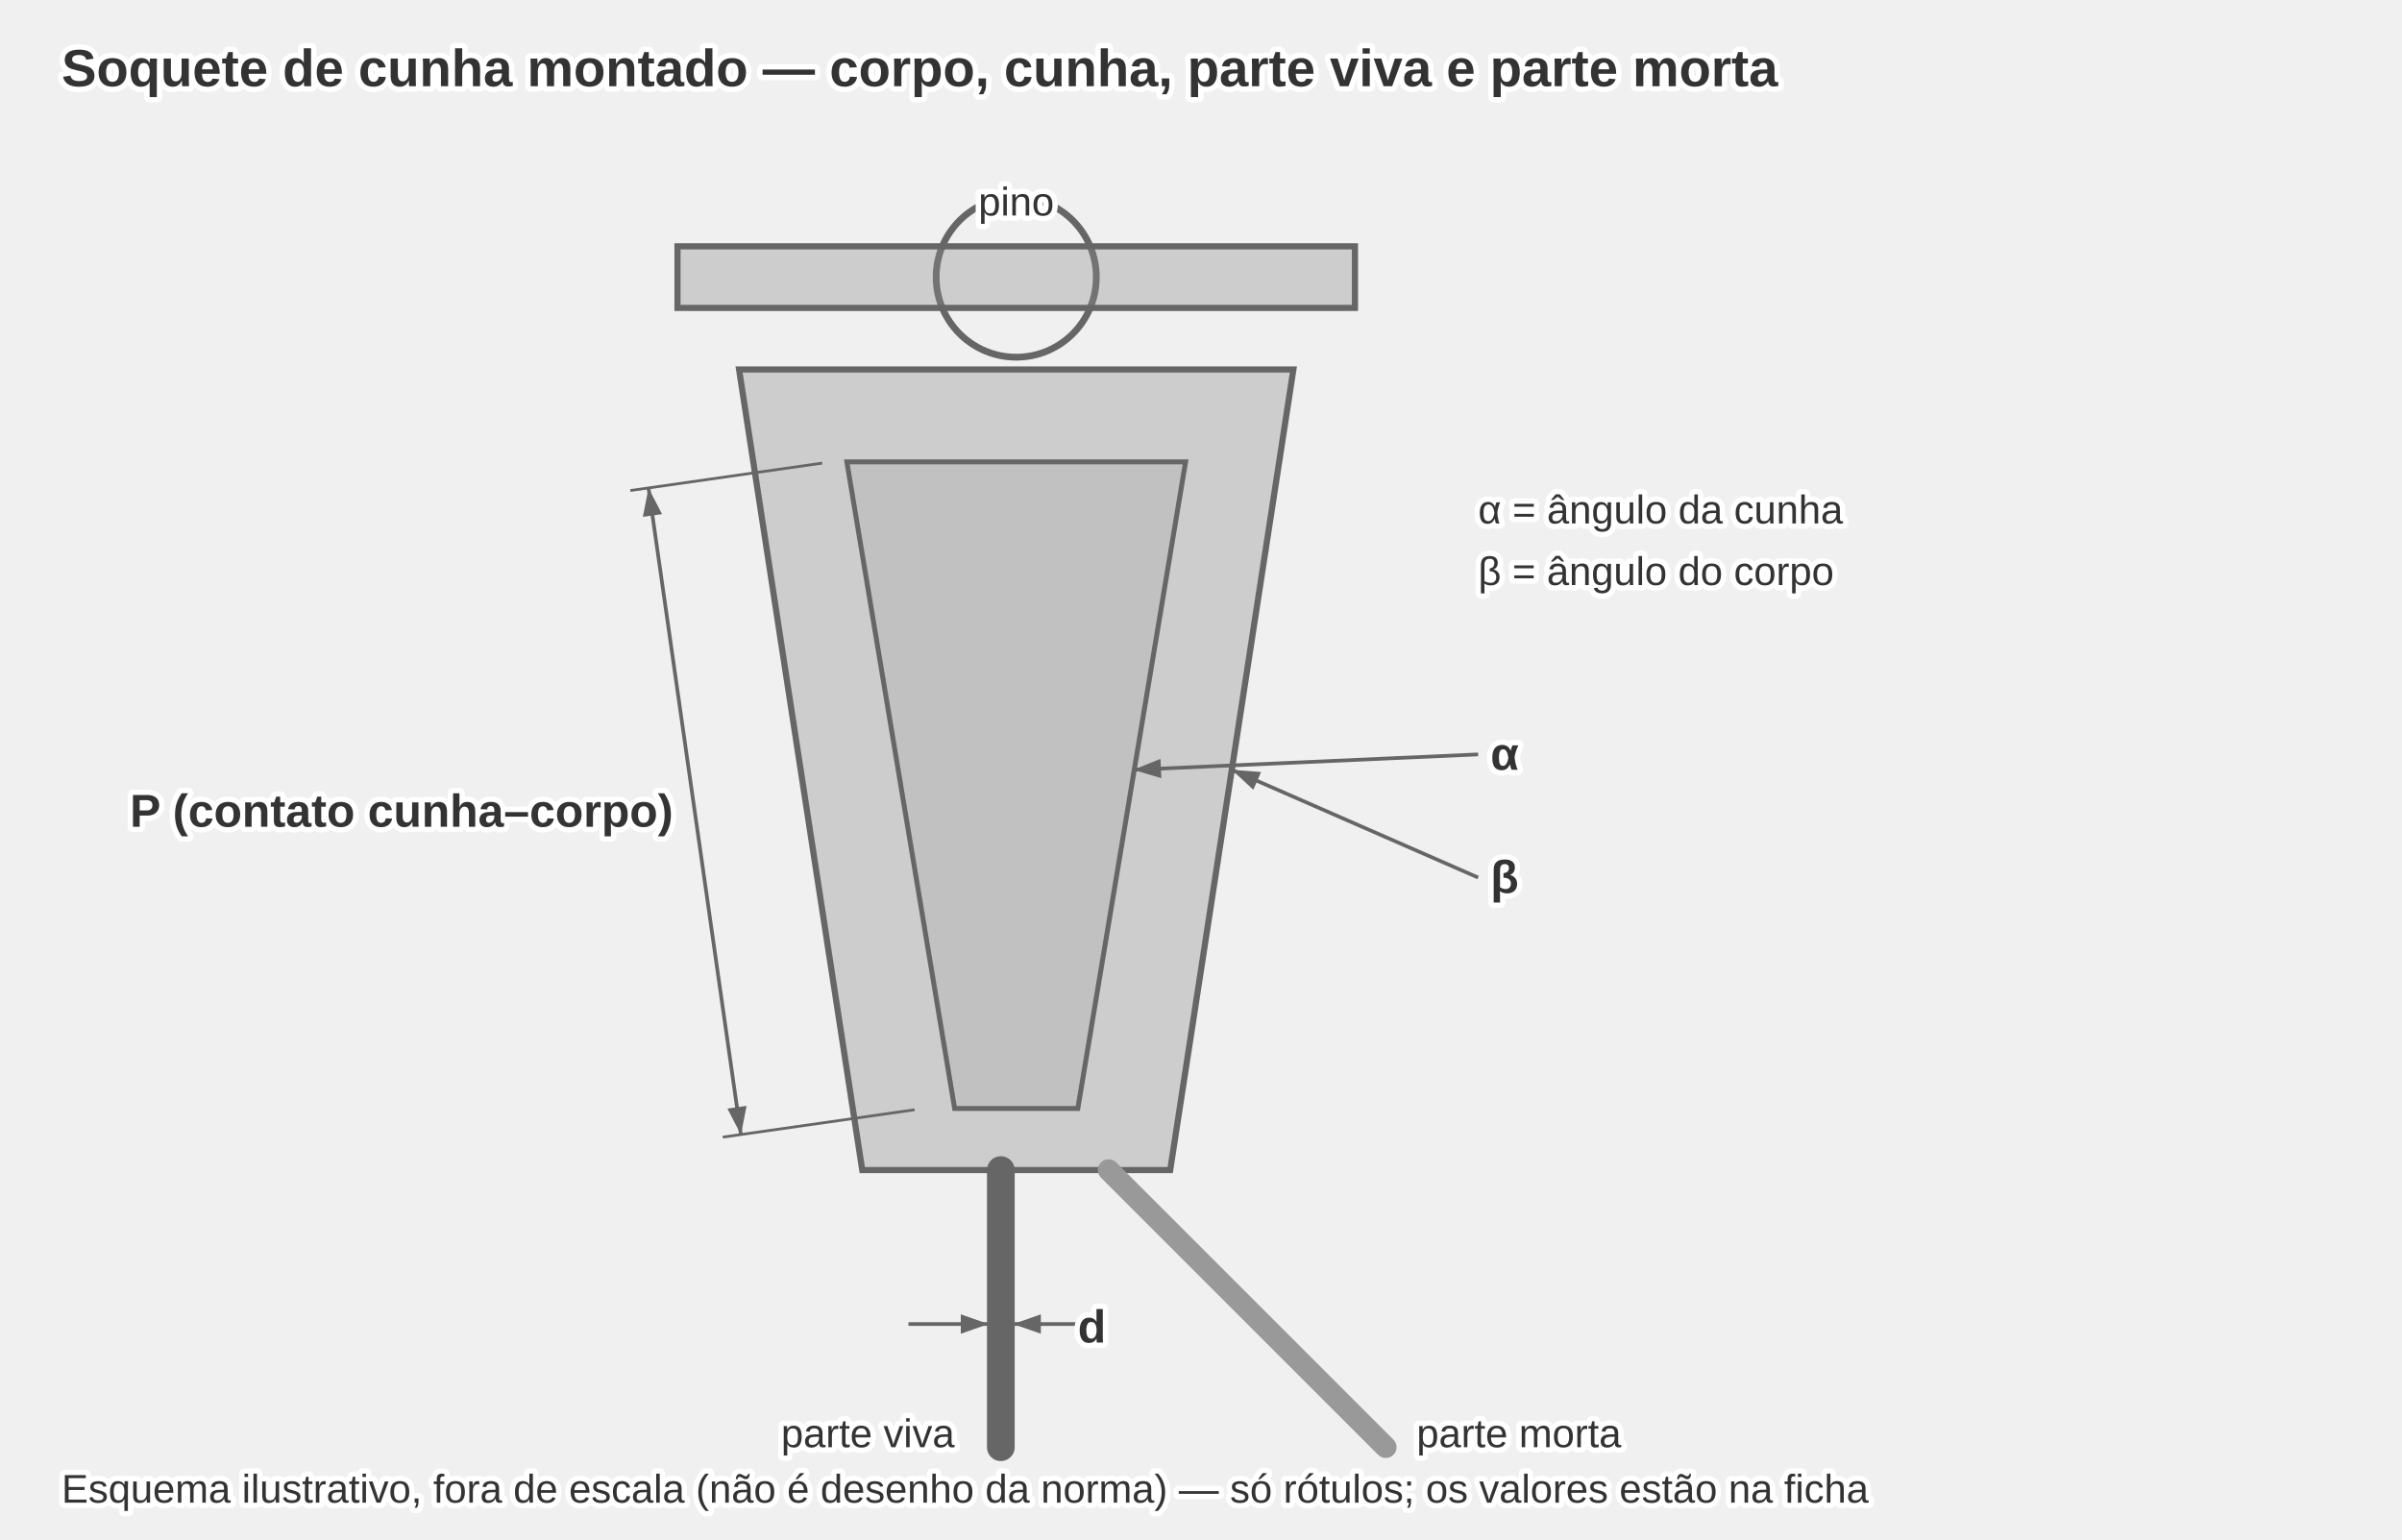
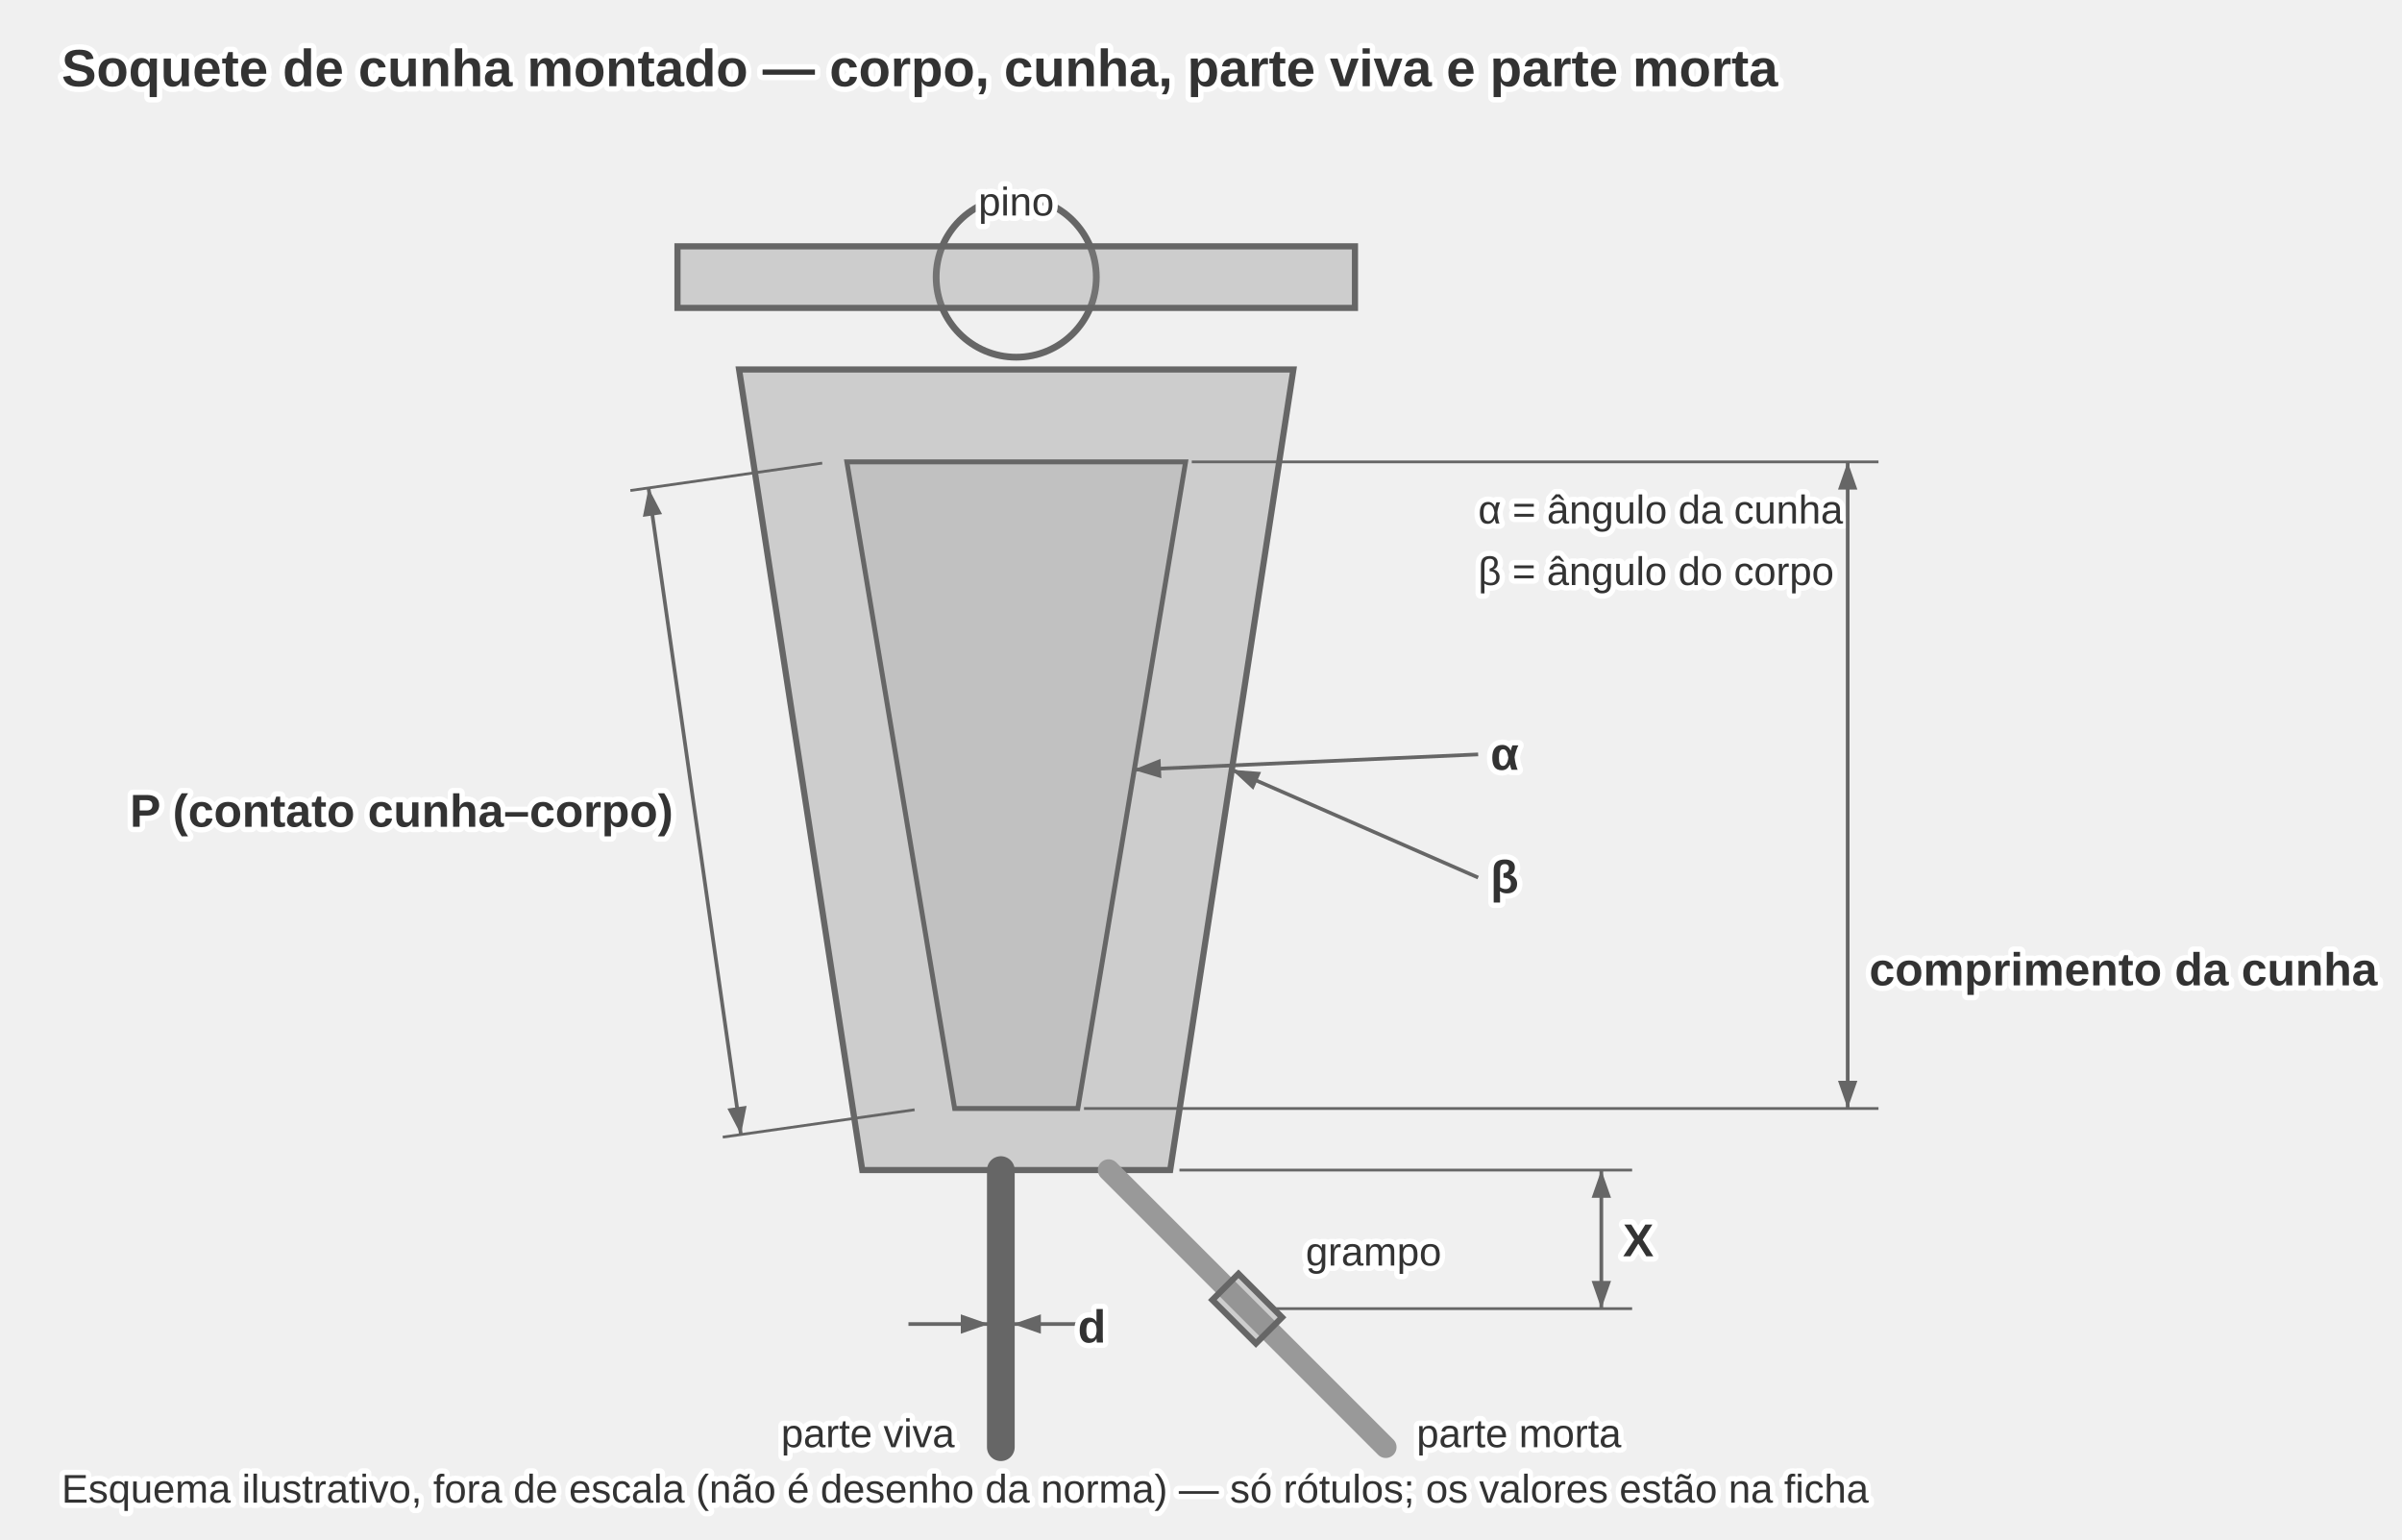
<svg xmlns="http://www.w3.org/2000/svg" viewBox="0 0 780 500" width="780" height="500" role="img" aria-label="Soquete de cunha montado — corpo, cunha, parte viva e parte morta">
  <style>
  .g{fill:none;stroke:#666;stroke-width:2.2}
  .s{fill:#8c8c8c;fill-opacity:.35;stroke:#666;stroke-width:2}
  .sl{fill:#8c8c8c;fill-opacity:.18;stroke:#666;stroke-width:1.6}
  .r{fill:#c0392b;fill-opacity:.25;stroke:#b03a2e;stroke-width:2}
  .wd{fill:#555;fill-opacity:.55;stroke:#444;stroke-width:1.6}
  .d{fill:none;stroke:#666;stroke-width:1.2}
  .e{fill:none;stroke:#666;stroke-width:.9}
  .c{fill:none;stroke:#666;stroke-width:1.1;stroke-dasharray:12 4 2 4}
  .h{fill:none;stroke:#666;stroke-width:1.1;stroke-dasharray:6 4}
  .v{fill:none;stroke:#b03a2e;stroke-width:1.6}
  .w{fill:#fff;stroke:#666;stroke-width:2}
  text{font-family:Arial,Helvetica,sans-serif;font-size:15px;fill:#333;stroke:#fff;stroke-width:3.5px;paint-order:stroke;stroke-linejoin:round}
  .t{font-size:17px;font-weight:bold}
  .n{font-size:13px}
  .b{font-weight:bold}
  .m{text-anchor:middle}
  .en{text-anchor:end}
  .cota text{font-weight:bold}
</style>
  <defs>
    <marker id="a" viewBox="0 0 10 10" refX="10" refY="5" markerWidth="9" markerHeight="9" markerUnits="userSpaceOnUse" orient="auto-start-reverse">
      <path d="M0,1.5 L10,5 L0,8.5 z" fill="#666" />
    </marker>
    <pattern id="hach" width="8" height="8" patternUnits="userSpaceOnUse" patternTransform="rotate(45)">
      <line x1="0" y1="0" x2="0" y2="8" stroke="#666" stroke-width="1" />
    </pattern>
  </defs>
  <text class="t" x="20" y="28">Soquete de cunha montado — corpo, cunha, parte viva e parte morta</text>
  <path class="s" d="M240,120 L420,120 L380,380 L280,380 Z" />
  <path class="sl" d="M275,150 L385,150 L350,360 L310,360 Z" />
  <circle class="g" cx="330" cy="90" r="26" />
  <rect class="s" x="220" y="80" width="220" height="20" />
  <line x1="325" y1="380" x2="325" y2="470" stroke="#666" stroke-width="9" stroke-linecap="round" />
  <text class="n en" x="310" y="470">parte viva</text>
  <line x1="360" y1="380" x2="450" y2="470" stroke="#999" stroke-width="7" stroke-linecap="round" />
  <text class="n" x="460" y="470">parte morta</text>
  <g id="cota-P" class="cota">
    <line class="e" x1="267" y1="150.4" x2="204.7" y2="159.3" />
    <line class="e" x1="297" y1="360.4" x2="234.7" y2="369.3" />
    <line class="d" x1="210.6" y1="158.5" x2="240.6" y2="368.5" marker-start="url(#a)" marker-end="url(#a)" />
    <text class="en" x="218.6" y="268.5">P (contato cunha–corpo)</text>
  </g>
  <text class="n" x="480" y="170">α = ângulo da cunha</text>
  <text class="n" x="480" y="190">β = ângulo do corpo</text>
  <g id="cota-alfa" class="cota">
    <line class="d" x1="480" y1="245" x2="368" y2="250" marker-end="url(#a)" />
    <text x="484" y="250">α</text>
  </g>
  <g id="cota-beta" class="cota">
    <line class="d" x1="480" y1="285" x2="400" y2="250" marker-end="url(#a)" />
    <text x="484" y="290">β</text>
  </g>
  <g id="cota-d" class="cota">
    <line class="d" x1="295" y1="430" x2="321" y2="430" marker-end="url(#a)" />
    <line class="d" x1="355" y1="430" x2="329" y2="430" marker-end="url(#a)" />
    <line class="d" x1="321" y1="430" x2="329" y2="430" />
    <text x="350" y="436">d</text>
  </g>
  <text class="n m" x="330" y="70">pino</text>
+   <rect class="s" x="395" y="419" width="20" height="12" transform="rotate(45 405 425)" />
+   <text class="n" x="424" y="411">grampo</text>
+   <g id="cota-X" class="cota">
+     <line class="e" x1="383" y1="380" x2="530" y2="380" />
+     <line class="e" x1="414" y1="425" x2="530" y2="425" />
+     <line class="d" x1="520" y1="380" x2="520" y2="425" marker-start="url(#a)" marker-end="url(#a)" />
+     <text x="527" y="408">X</text>
+   </g>
+   <g id="cota-cunha" class="cota">
+     <line class="e" x1="387" y1="150" x2="610" y2="150" />
+     <line class="e" x1="352" y1="360" x2="610" y2="360" />
+     <line class="d" x1="600" y1="150" x2="600" y2="360" marker-start="url(#a)" marker-end="url(#a)" />
+     <text x="607" y="320">comprimento da cunha</text>
+   </g>
  <text class="n" x="20" y="488">Esquema ilustrativo, fora de escala (não é desenho da norma) — só rótulos; os valores estão na ficha</text>
</svg>
